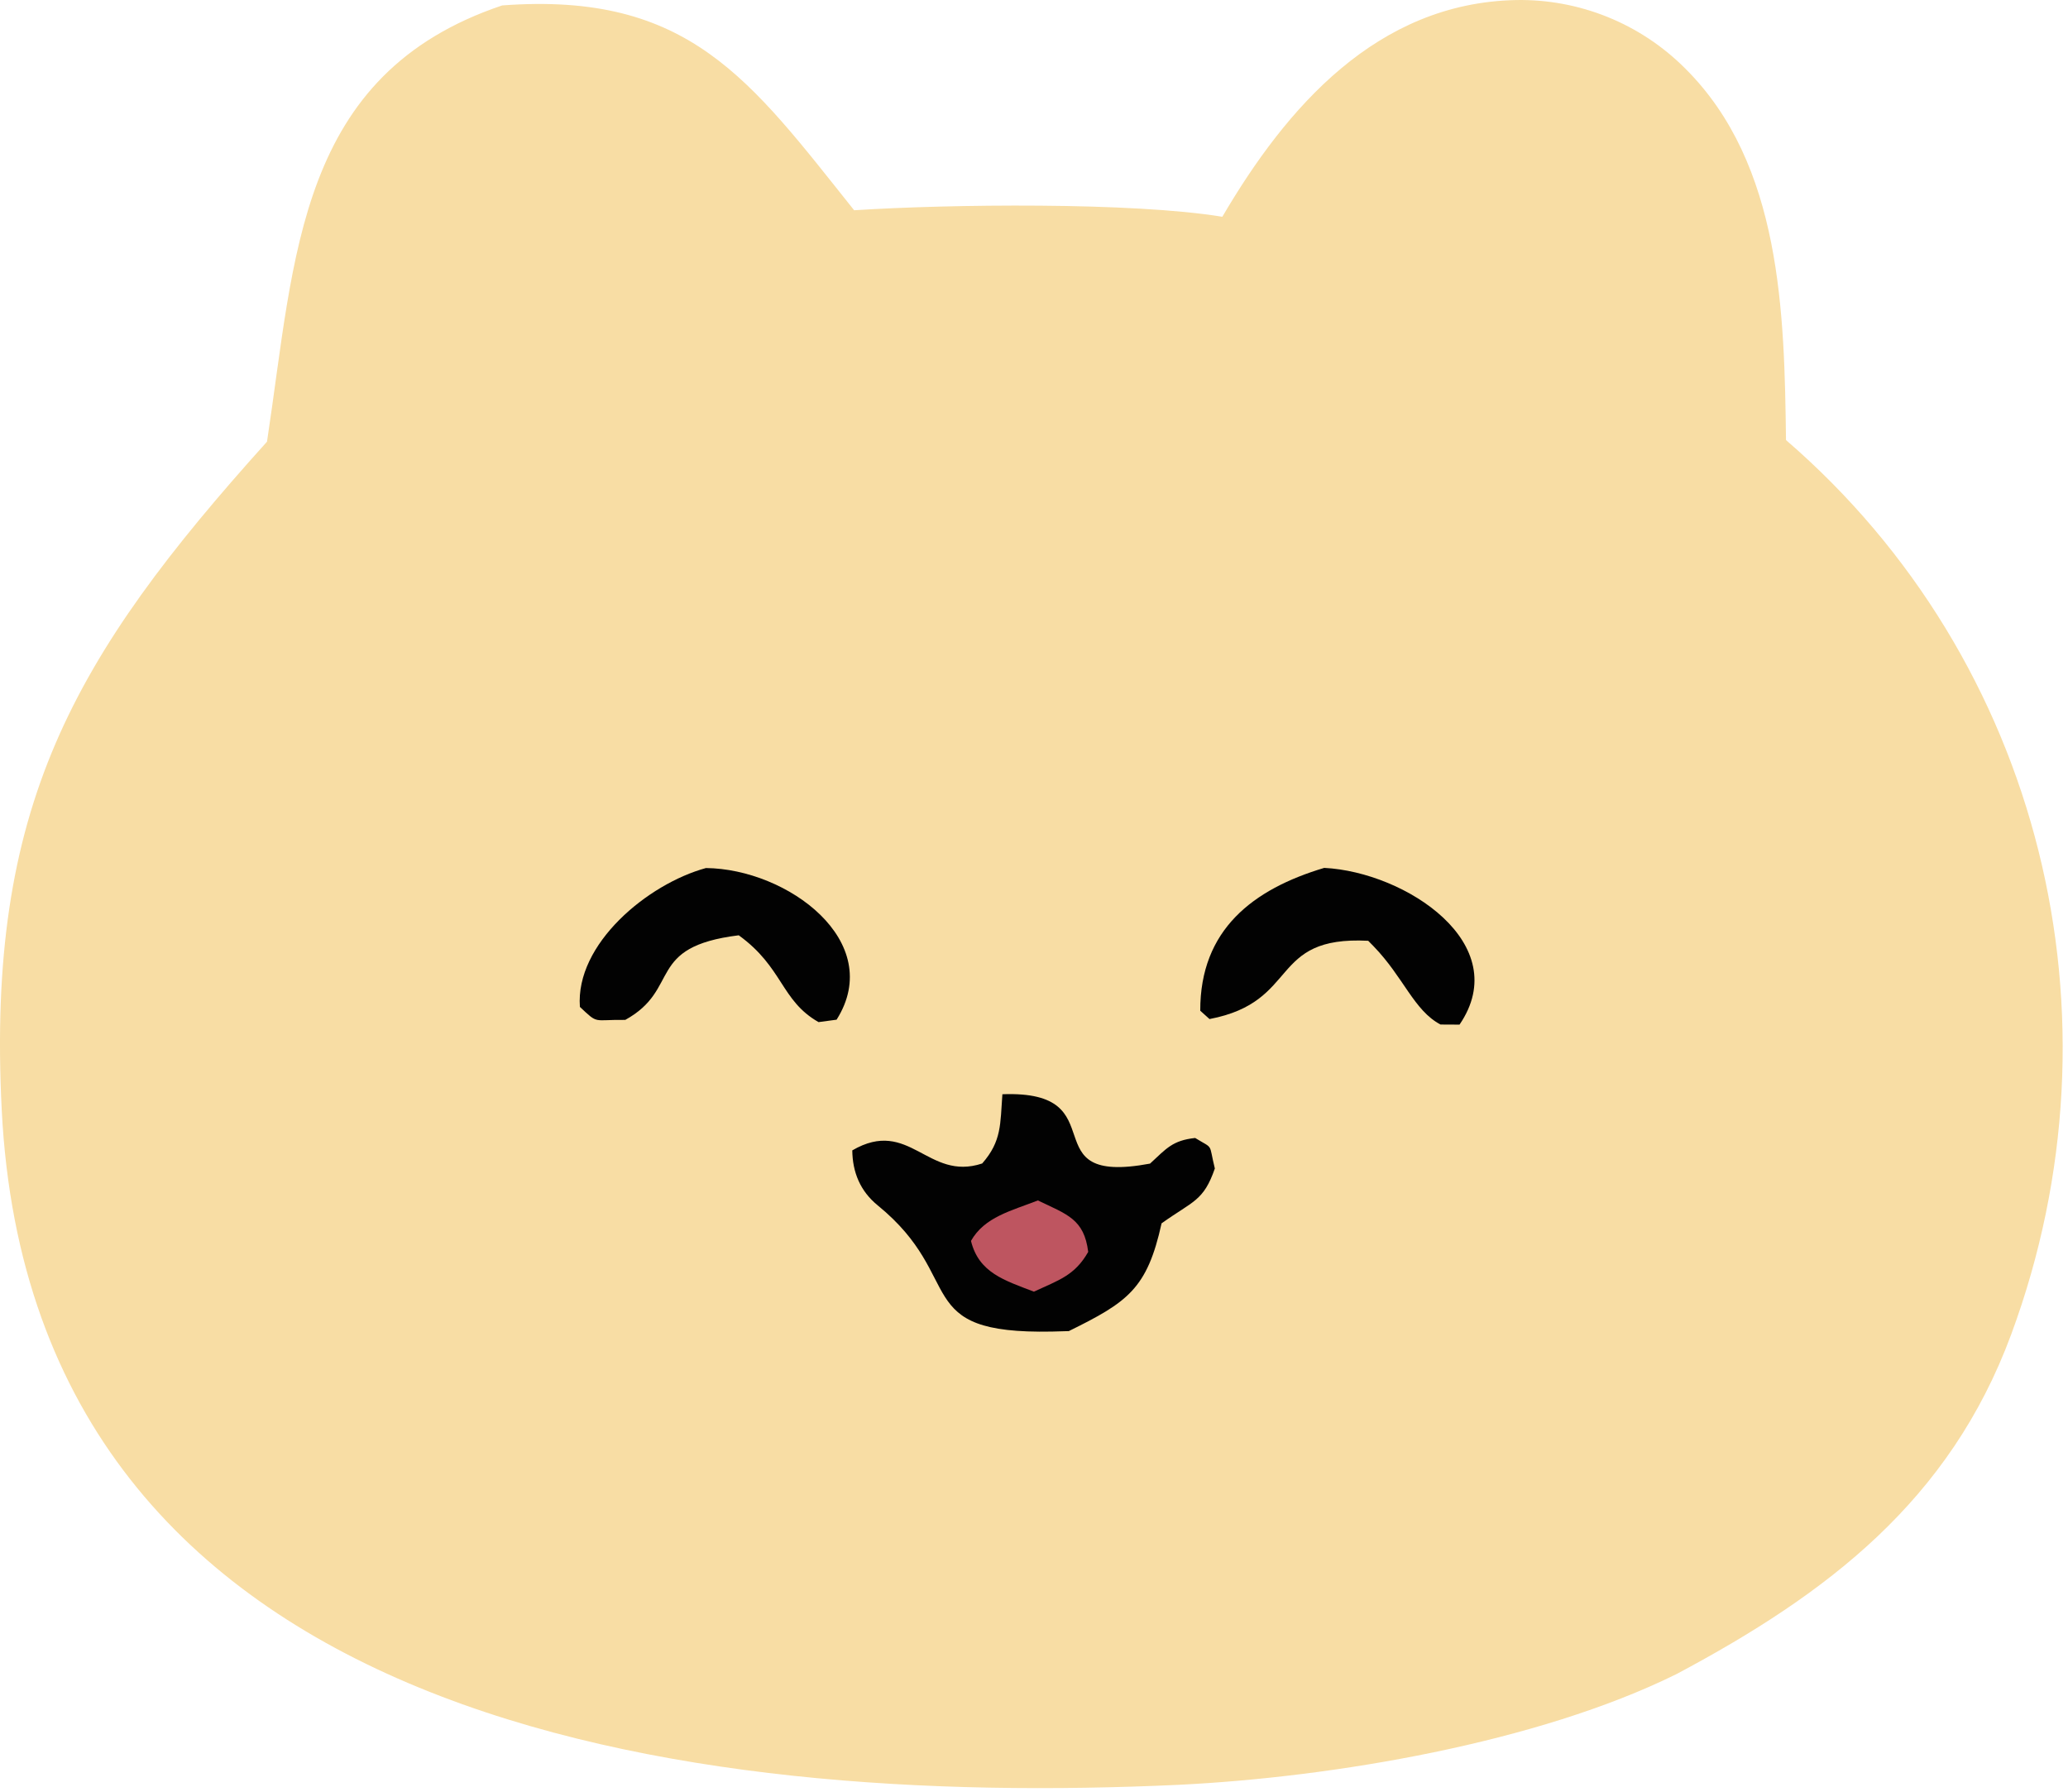
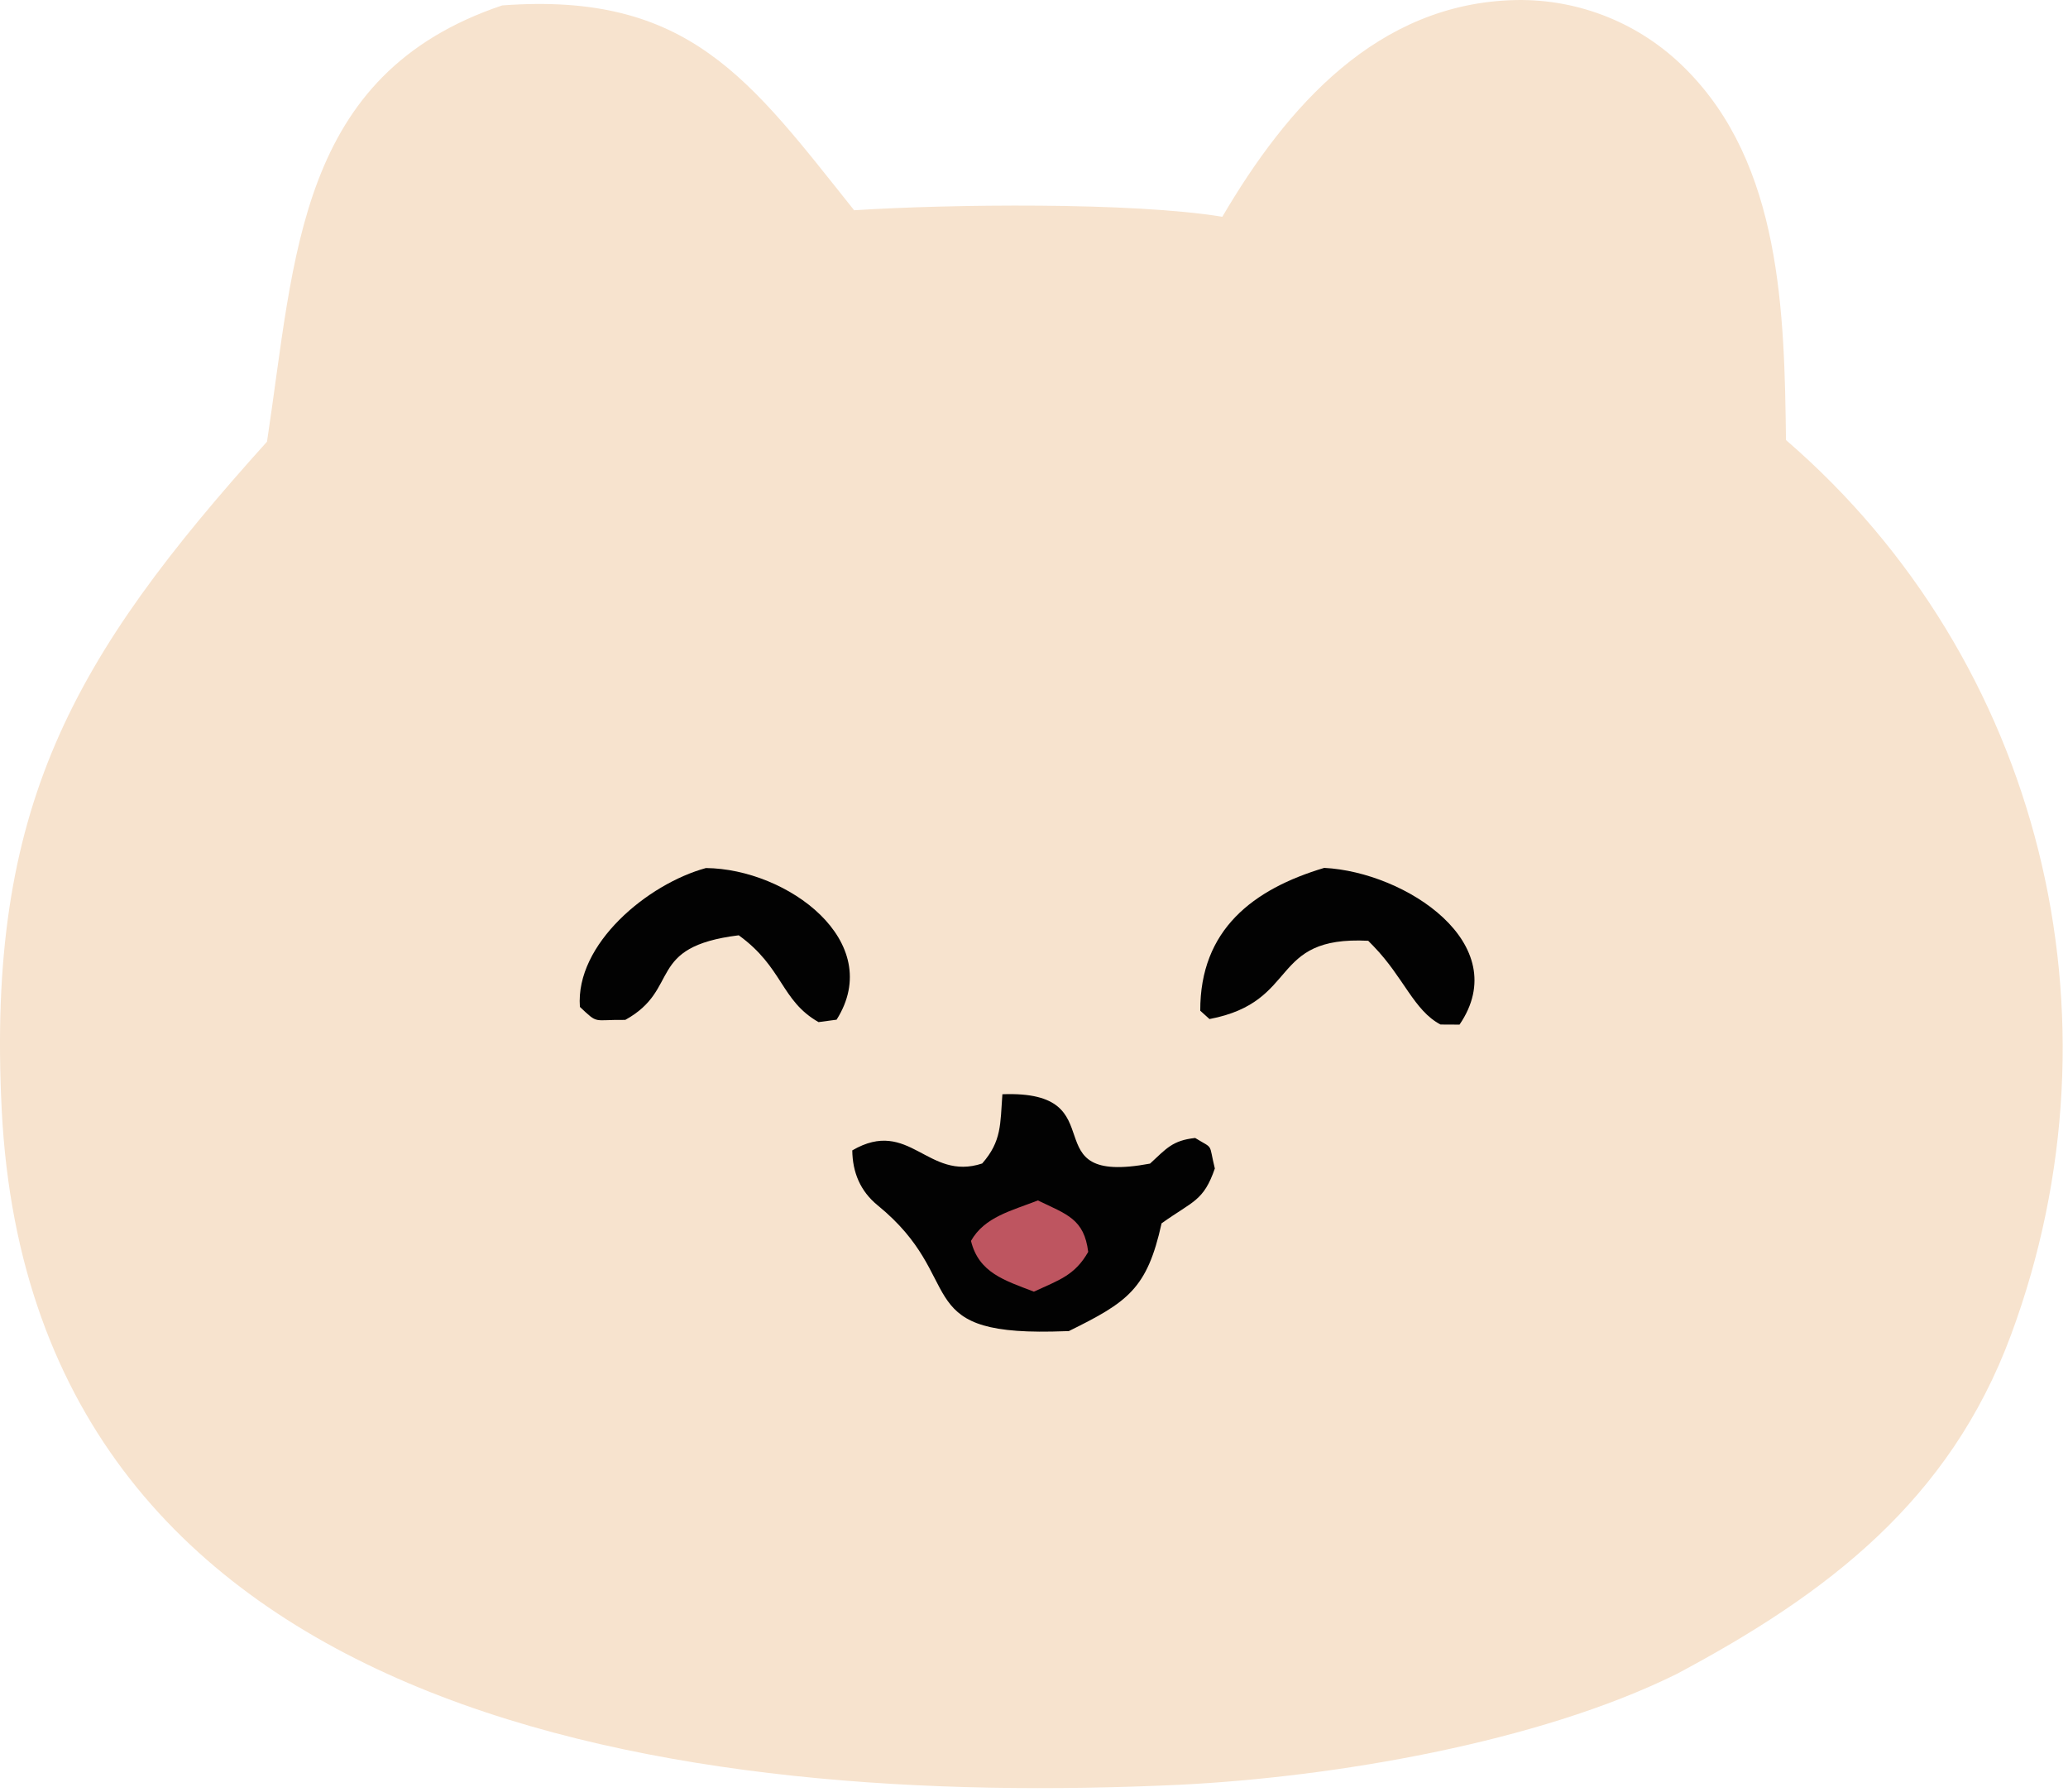
<svg xmlns="http://www.w3.org/2000/svg" width="127" height="110" viewBox="0 0 127 110" fill="none">
-   <path d="M30.84 0.333C42.33 -0.526 46.061 4.907 52.454 12.91C58.302 12.534 69.524 12.402 75.066 13.31C79.017 6.57 84.576 0.184 93.088 0.003C96.984 -0.072 100.741 1.445 103.492 4.205C109.415 10.084 109.581 19.253 109.682 27.021C125.342 40.533 130.746 62.396 123.506 81.951C119.736 92.133 112.252 97.846 102.968 102.787C94.421 107.014 81.861 109.126 72.397 109.591C42.378 110.984 2.022 106.071 0.106 68.152C-0.832 49.583 4.422 40.412 16.397 27.12C18.131 15.739 18.256 4.564 30.84 0.333Z" fill="#F8DDA4" />
+   <path d="M30.84 0.333C42.33 -0.526 46.061 4.907 52.454 12.91C58.302 12.534 69.524 12.402 75.066 13.31C79.017 6.57 84.576 0.184 93.088 0.003C96.984 -0.072 100.741 1.445 103.492 4.205C109.415 10.084 109.581 19.253 109.682 27.021C125.342 40.533 130.746 62.396 123.506 81.951C119.736 92.133 112.252 97.846 102.968 102.787C94.421 107.014 81.861 109.126 72.397 109.591C42.378 110.984 2.022 106.071 0.106 68.152C-0.832 49.583 4.422 40.412 16.397 27.12C18.131 15.739 18.256 4.564 30.84 0.333Z" fill="#F7E3CE" />
  <path d="M61.559 67.189C68.724 66.921 63.165 72.844 70.626 71.448C71.635 70.519 72.002 70.027 73.397 69.874C74.567 70.589 74.209 70.136 74.606 71.748C73.91 73.756 73.28 73.729 71.335 75.115C70.45 79.135 69.261 79.948 65.638 81.732C65.296 81.745 64.953 81.754 64.61 81.761C55.84 81.932 59.41 78.503 53.901 74.012C52.825 73.135 52.356 71.975 52.34 70.636C55.851 68.594 56.962 72.554 60.318 71.44C61.522 70.069 61.423 69.023 61.559 67.189Z" fill="#020202" />
  <path d="M63.739 73.71C65.525 74.57 66.578 74.846 66.829 76.869C66.004 78.322 65.019 78.602 63.494 79.311C61.687 78.615 60.111 78.154 59.63 76.194C60.459 74.724 62.105 74.348 63.739 73.71Z" fill="#BE5560" />
  <path d="M81.323 53.29C86.335 53.547 93.014 57.966 89.633 62.914L88.465 62.908C86.829 62.047 86.206 60.012 84.349 58.097L84.025 57.766C77.871 57.452 79.88 61.506 74.278 62.572L73.71 62.06C73.697 57.079 76.958 54.596 81.323 53.29Z" fill="#020202" />
  <path d="M43.353 53.3C48.363 53.349 54.408 57.815 51.377 62.611L50.269 62.76C47.945 61.435 48.104 59.409 45.368 57.429C39.61 58.142 41.852 60.718 38.399 62.624C36.398 62.596 36.772 62.919 35.613 61.826C35.325 57.959 39.785 54.272 43.353 53.3Z" fill="#020202" />
</svg>
